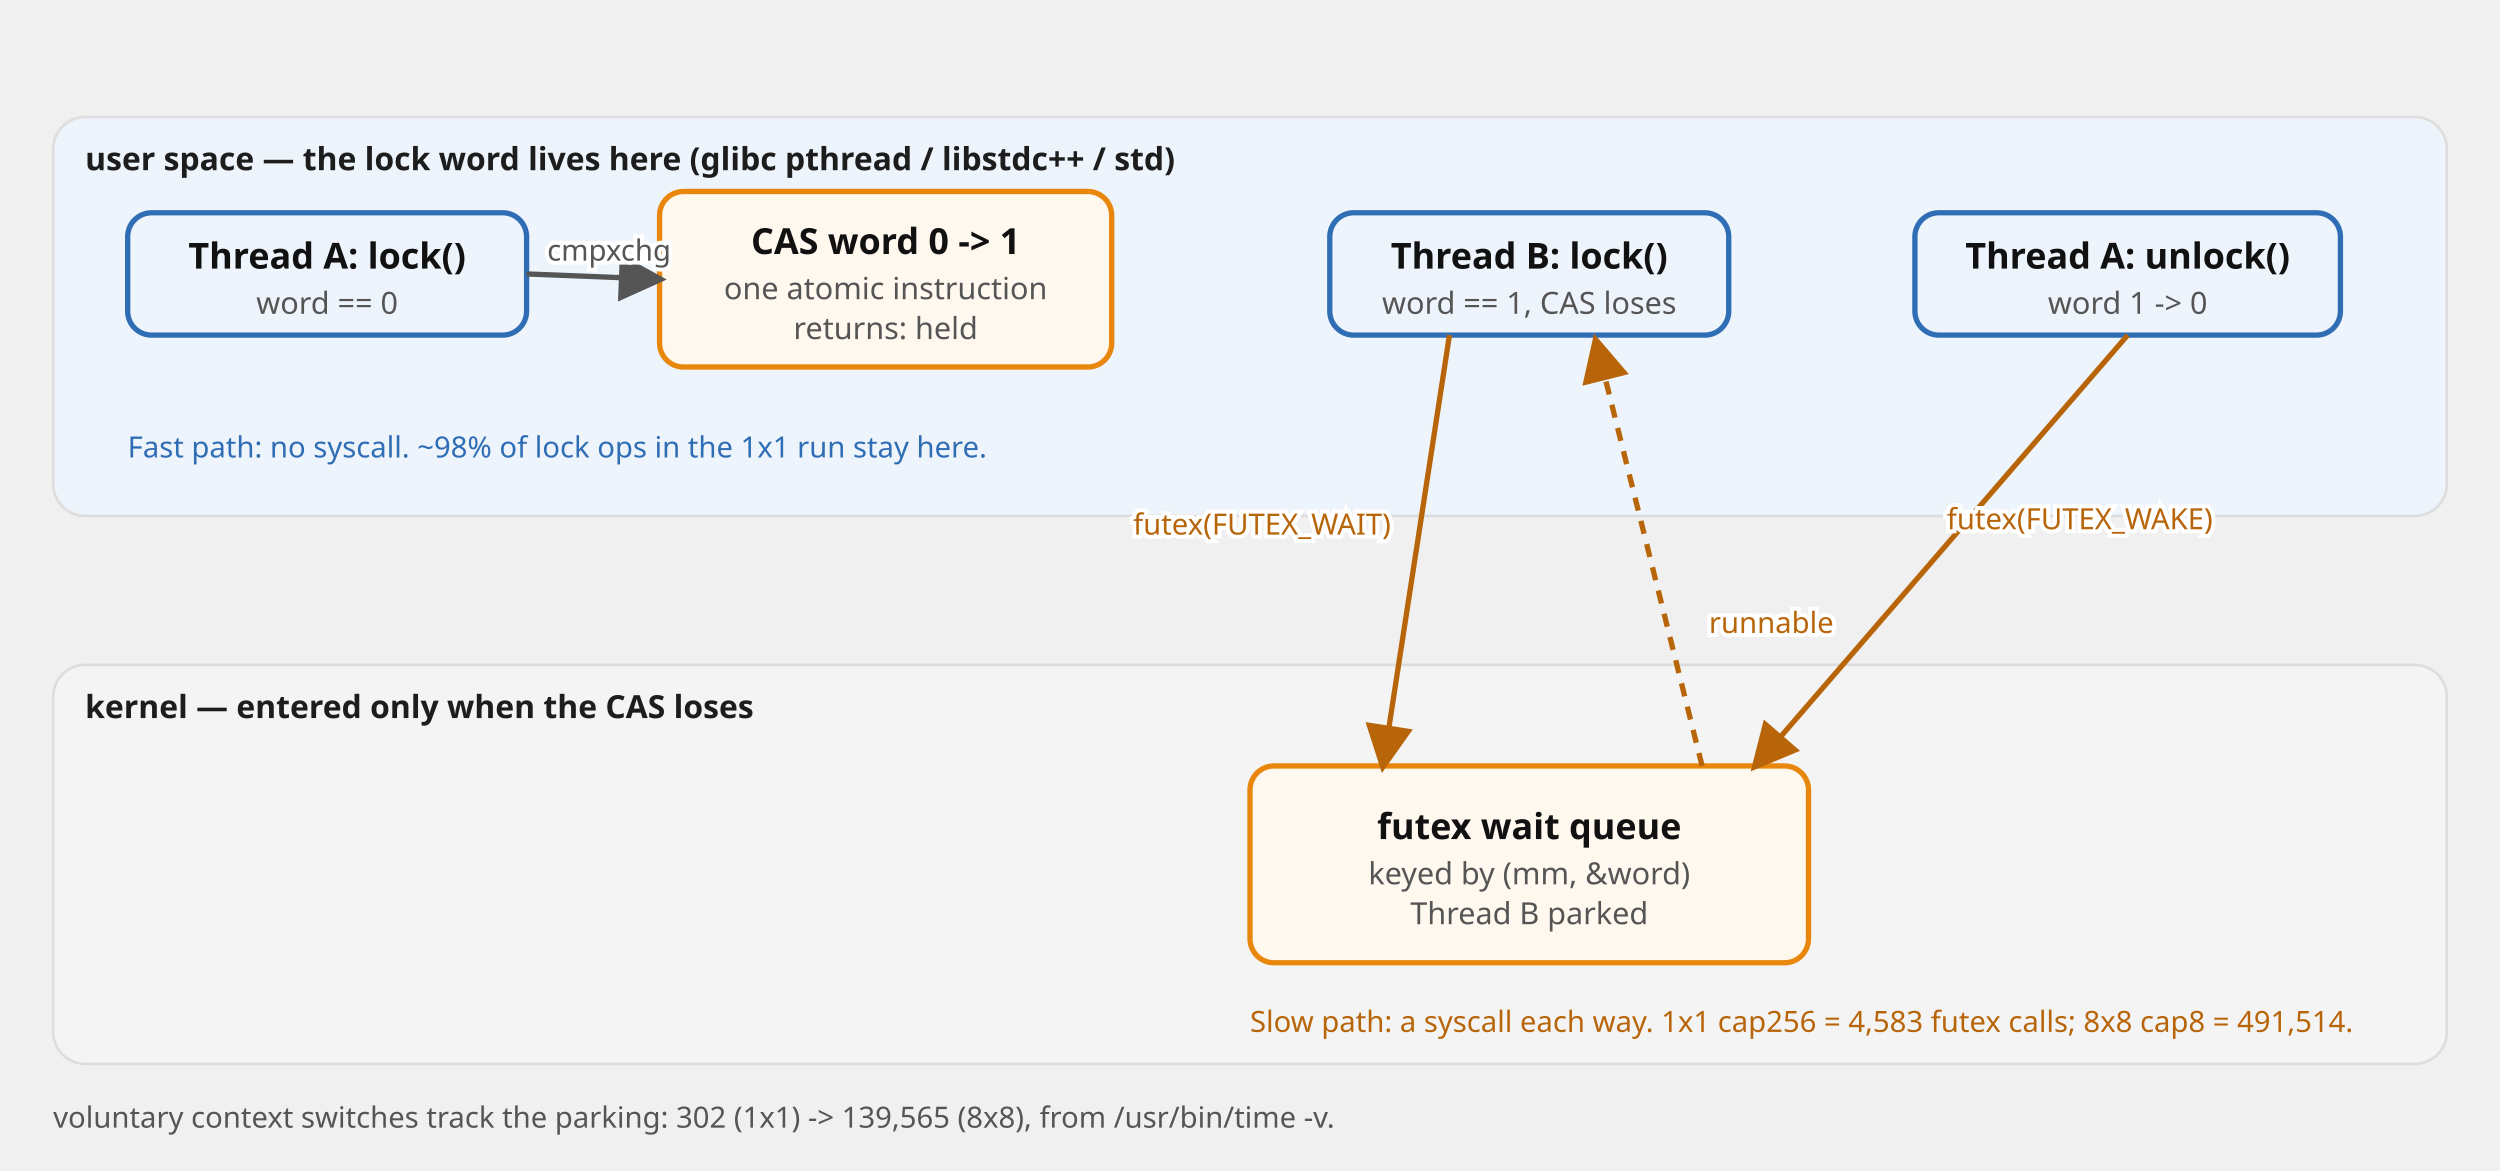
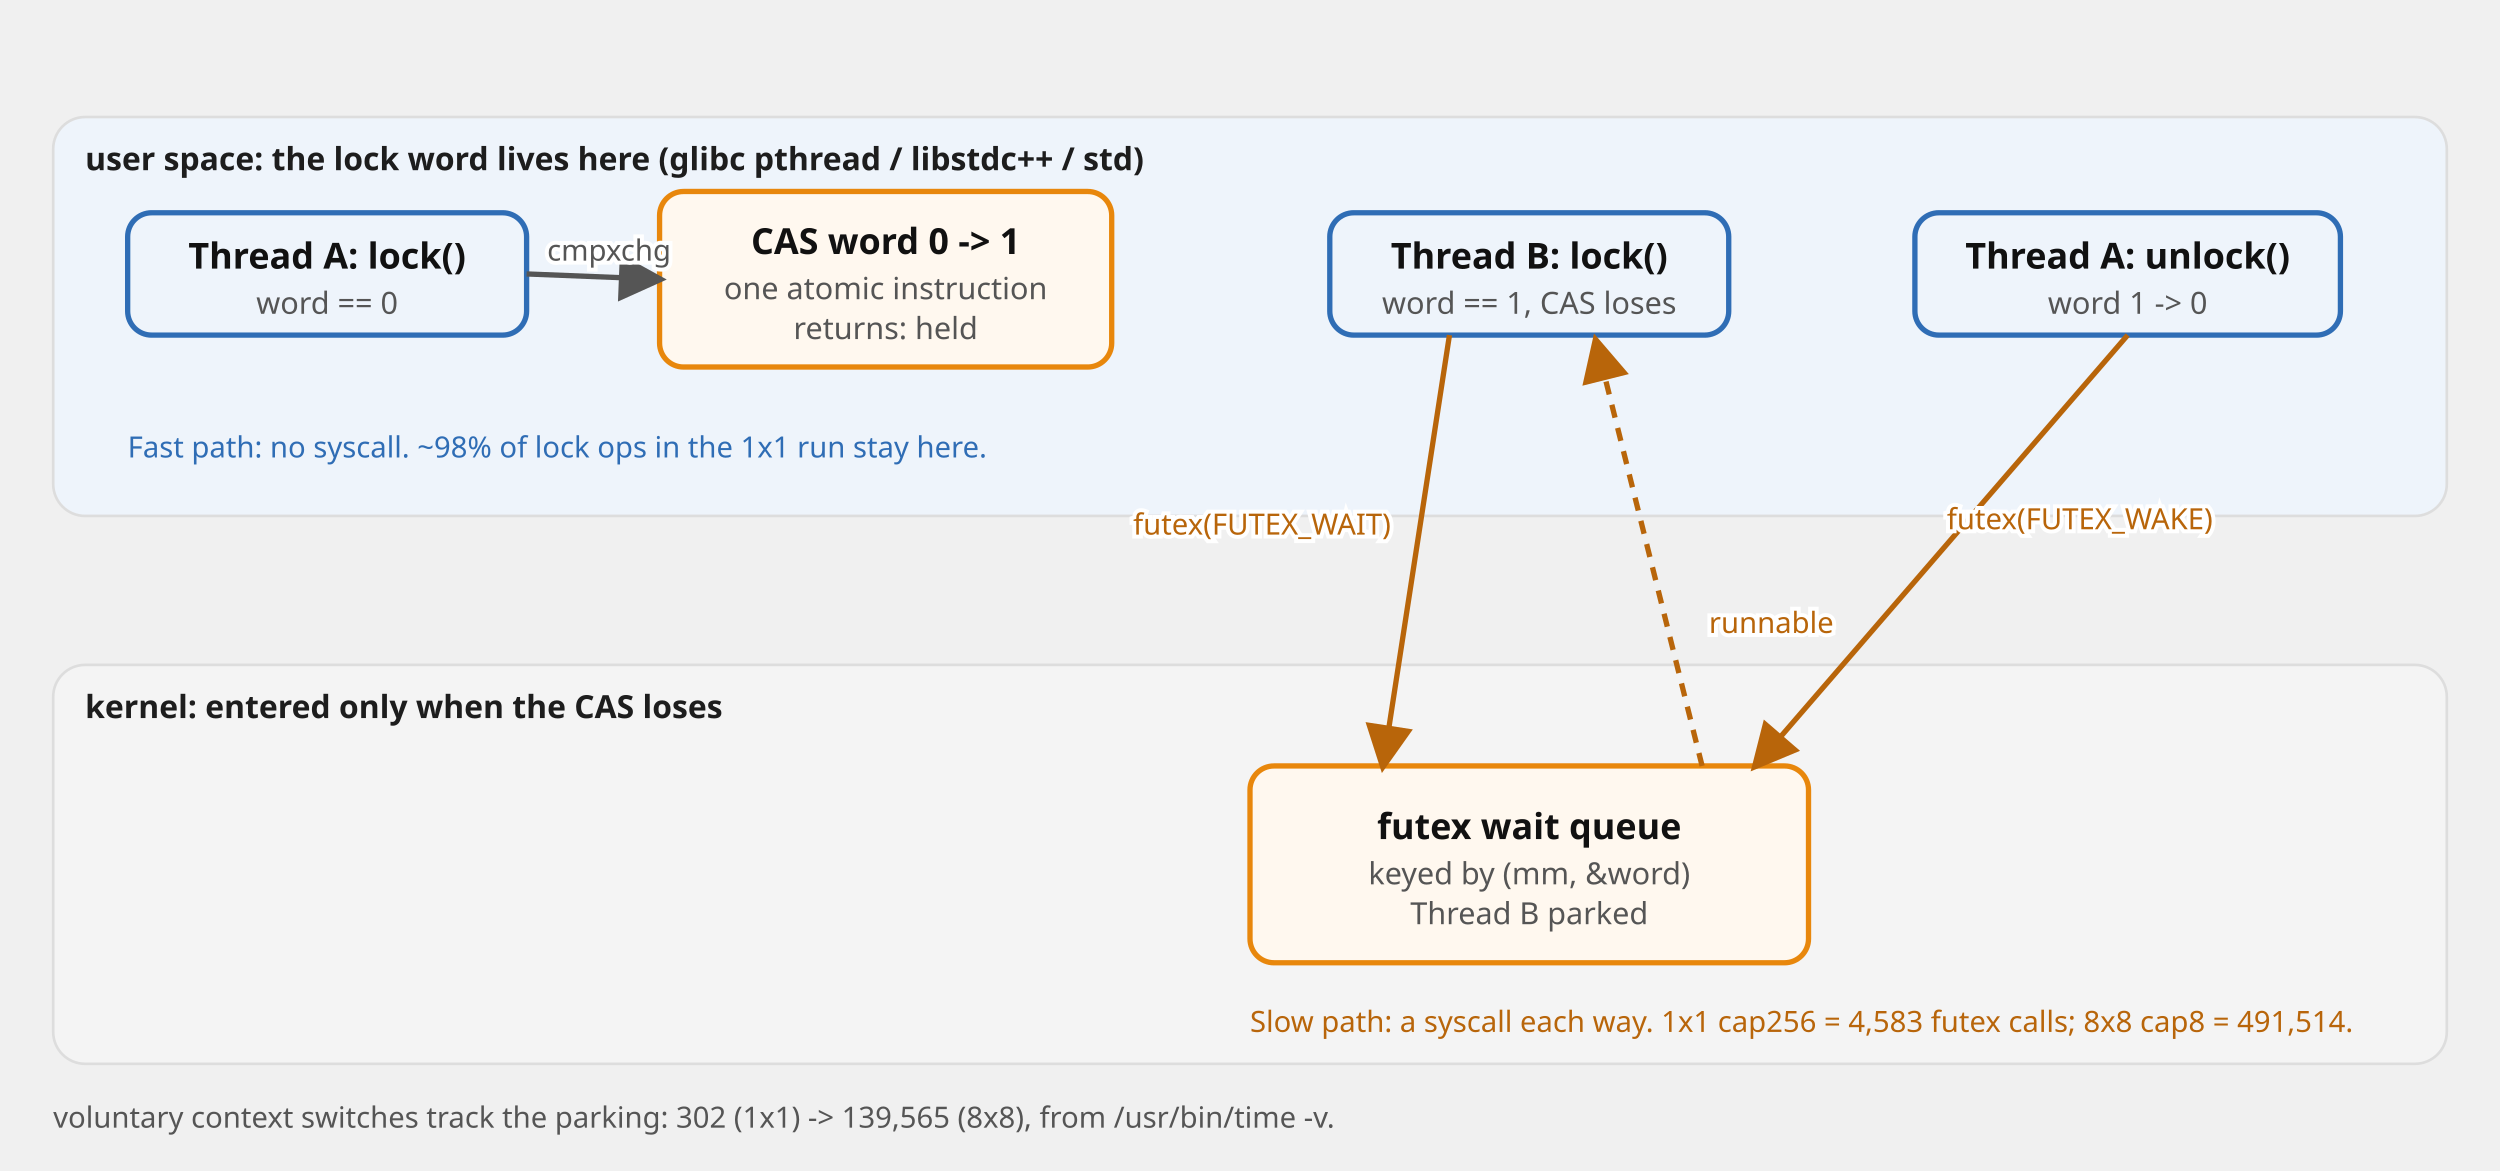
<svg xmlns="http://www.w3.org/2000/svg" viewBox="0 0 940 440" font-family="'Red Hat Text', system-ui, sans-serif" role="img">
  <defs>
    <marker id="a" viewBox="0 0 10 10" refX="8.5" refY="5" markerWidth="9" markerHeight="9" orient="auto-start-reverse">
      <path d="M0,0 L10,5 L0,10 z" fill="#555" />
    </marker>
    <marker id="am" viewBox="0 0 10 10" refX="8.5" refY="5" markerWidth="9" markerHeight="9" orient="auto-start-reverse">
      <path d="M0,0 L10,5 L0,10 z" fill="#b8650a" />
    </marker>
  </defs>
  <rect x="20" y="44" width="900" height="150" rx="12" fill="#eef4fb" stroke="#ddd" />
-   <text x="32" y="64" font-size="12" font-weight="700" fill="#1d1d1d">user space — the lock word lives here (glibc pthread / libstdc++ / std)</text>
+   <text x="32" y="64" font-size="12" font-weight="700" fill="#1d1d1d">user space: the lock word lives here (glibc pthread / libstdc++ / std)</text>
  <rect x="20" y="250" width="900" height="150" rx="12" fill="#f4f4f4" stroke="#ddd" />
-   <text x="32" y="270" font-size="12" font-weight="700" fill="#1d1d1d">kernel — entered only when the CAS loses</text>
+   <text x="32" y="270" font-size="12" font-weight="700" fill="#1d1d1d">kernel: entered only when the CAS loses</text>
  <rect x="48" y="80" width="150" height="46" rx="9" fill="#eef4fb" stroke="#2f6db5" stroke-width="2" />
  <text x="123.0" y="101.0" font-size="13.5" font-weight="700" fill="#111111" text-anchor="middle">Thread A: lock()</text>
  <text x="123.0" y="118.0" font-size="11.5" fill="#555555" text-anchor="middle">word == 0</text>
  <rect x="248" y="72" width="170" height="66" rx="9" fill="#fff8ef" stroke="#e8870c" stroke-width="2" />
  <text x="333.0" y="95.5" font-size="13.5" font-weight="700" fill="#111111" text-anchor="middle">CAS word 0 -&gt; 1</text>
  <text x="333.0" y="112.5" font-size="11.5" fill="#555555" text-anchor="middle">one atomic instruction</text>
  <text x="333.0" y="127.5" font-size="11.5" fill="#555555" text-anchor="middle">returns: held</text>
  <rect x="500" y="80" width="150" height="46" rx="9" fill="#eef4fb" stroke="#2f6db5" stroke-width="2" />
  <text x="575.0" y="101.0" font-size="13.5" font-weight="700" fill="#111111" text-anchor="middle">Thread B: lock()</text>
  <text x="575.0" y="118.0" font-size="11.5" fill="#555555" text-anchor="middle">word == 1, CAS loses</text>
  <rect x="720" y="80" width="160" height="46" rx="9" fill="#eef4fb" stroke="#2f6db5" stroke-width="2" />
  <text x="800.0" y="101.0" font-size="13.5" font-weight="700" fill="#111111" text-anchor="middle">Thread A: unlock()</text>
  <text x="800.0" y="118.0" font-size="11.5" fill="#555555" text-anchor="middle">word 1 -&gt; 0</text>
  <rect x="470" y="288" width="210" height="74" rx="9" fill="#fff8ef" stroke="#e8870c" stroke-width="2" />
  <text x="575.0" y="315.5" font-size="13.5" font-weight="700" fill="#111111" text-anchor="middle">futex wait queue</text>
  <text x="575.0" y="332.5" font-size="11.5" fill="#555555" text-anchor="middle">keyed by (mm, &amp;word)</text>
  <text x="575.0" y="347.5" font-size="11.5" fill="#555555" text-anchor="middle">Thread B parked</text>
  <path d="M198,103 L248,105" fill="none" stroke="#555" stroke-width="2" marker-end="url(#a)" />
  <text x="229.0" y="98.0" font-size="11" fill="#ffffff" stroke="#ffffff" stroke-width="3" paint-order="stroke" text-anchor="middle">cmpxchg</text>
  <text x="229.0" y="98.0" font-size="11" fill="#555" text-anchor="middle">cmpxchg</text>
  <path d="M545,126 L520,288" fill="none" stroke="#b8650a" stroke-width="2" marker-end="url(#am)" />
  <text x="474.5" y="201.0" font-size="11" fill="#ffffff" stroke="#ffffff" stroke-width="3" paint-order="stroke" text-anchor="middle">futex(FUTEX_WAIT)</text>
  <text x="474.5" y="201.0" font-size="11" fill="#b8650a" text-anchor="middle">futex(FUTEX_WAIT)</text>
  <path d="M800,126 L660,288" fill="none" stroke="#b8650a" stroke-width="2" marker-end="url(#am)" />
  <text x="782.0" y="199.0" font-size="11" fill="#ffffff" stroke="#ffffff" stroke-width="3" paint-order="stroke" text-anchor="middle">futex(FUTEX_WAKE)</text>
  <text x="782.0" y="199.0" font-size="11" fill="#b8650a" text-anchor="middle">futex(FUTEX_WAKE)</text>
  <path d="M640,288 L600,128" fill="none" stroke="#b8650a" stroke-width="2" stroke-dasharray="5 4" marker-end="url(#am)" />
  <text x="666.0" y="238.0" font-size="11" fill="#ffffff" stroke="#ffffff" stroke-width="3" paint-order="stroke" text-anchor="middle">runnable</text>
  <text x="666.0" y="238.0" font-size="11" fill="#b8650a" text-anchor="middle">runnable</text>
  <text x="48" y="172" font-size="11" fill="#2f6db5" text-anchor="start">Fast path: no syscall. ~98% of lock ops in the 1x1 run stay here.</text>
  <text x="470" y="388" font-size="11" fill="#b8650a" text-anchor="start">Slow path: a syscall each way. 1x1 cap256 = 4,583 futex calls; 8x8 cap8 = 491,514.</text>
  <text x="20" y="424" font-size="11" fill="#555555" text-anchor="start">voluntary context switches track the parking: 302 (1x1) -&gt; 139,565 (8x8), from /usr/bin/time -v.</text>
</svg>
